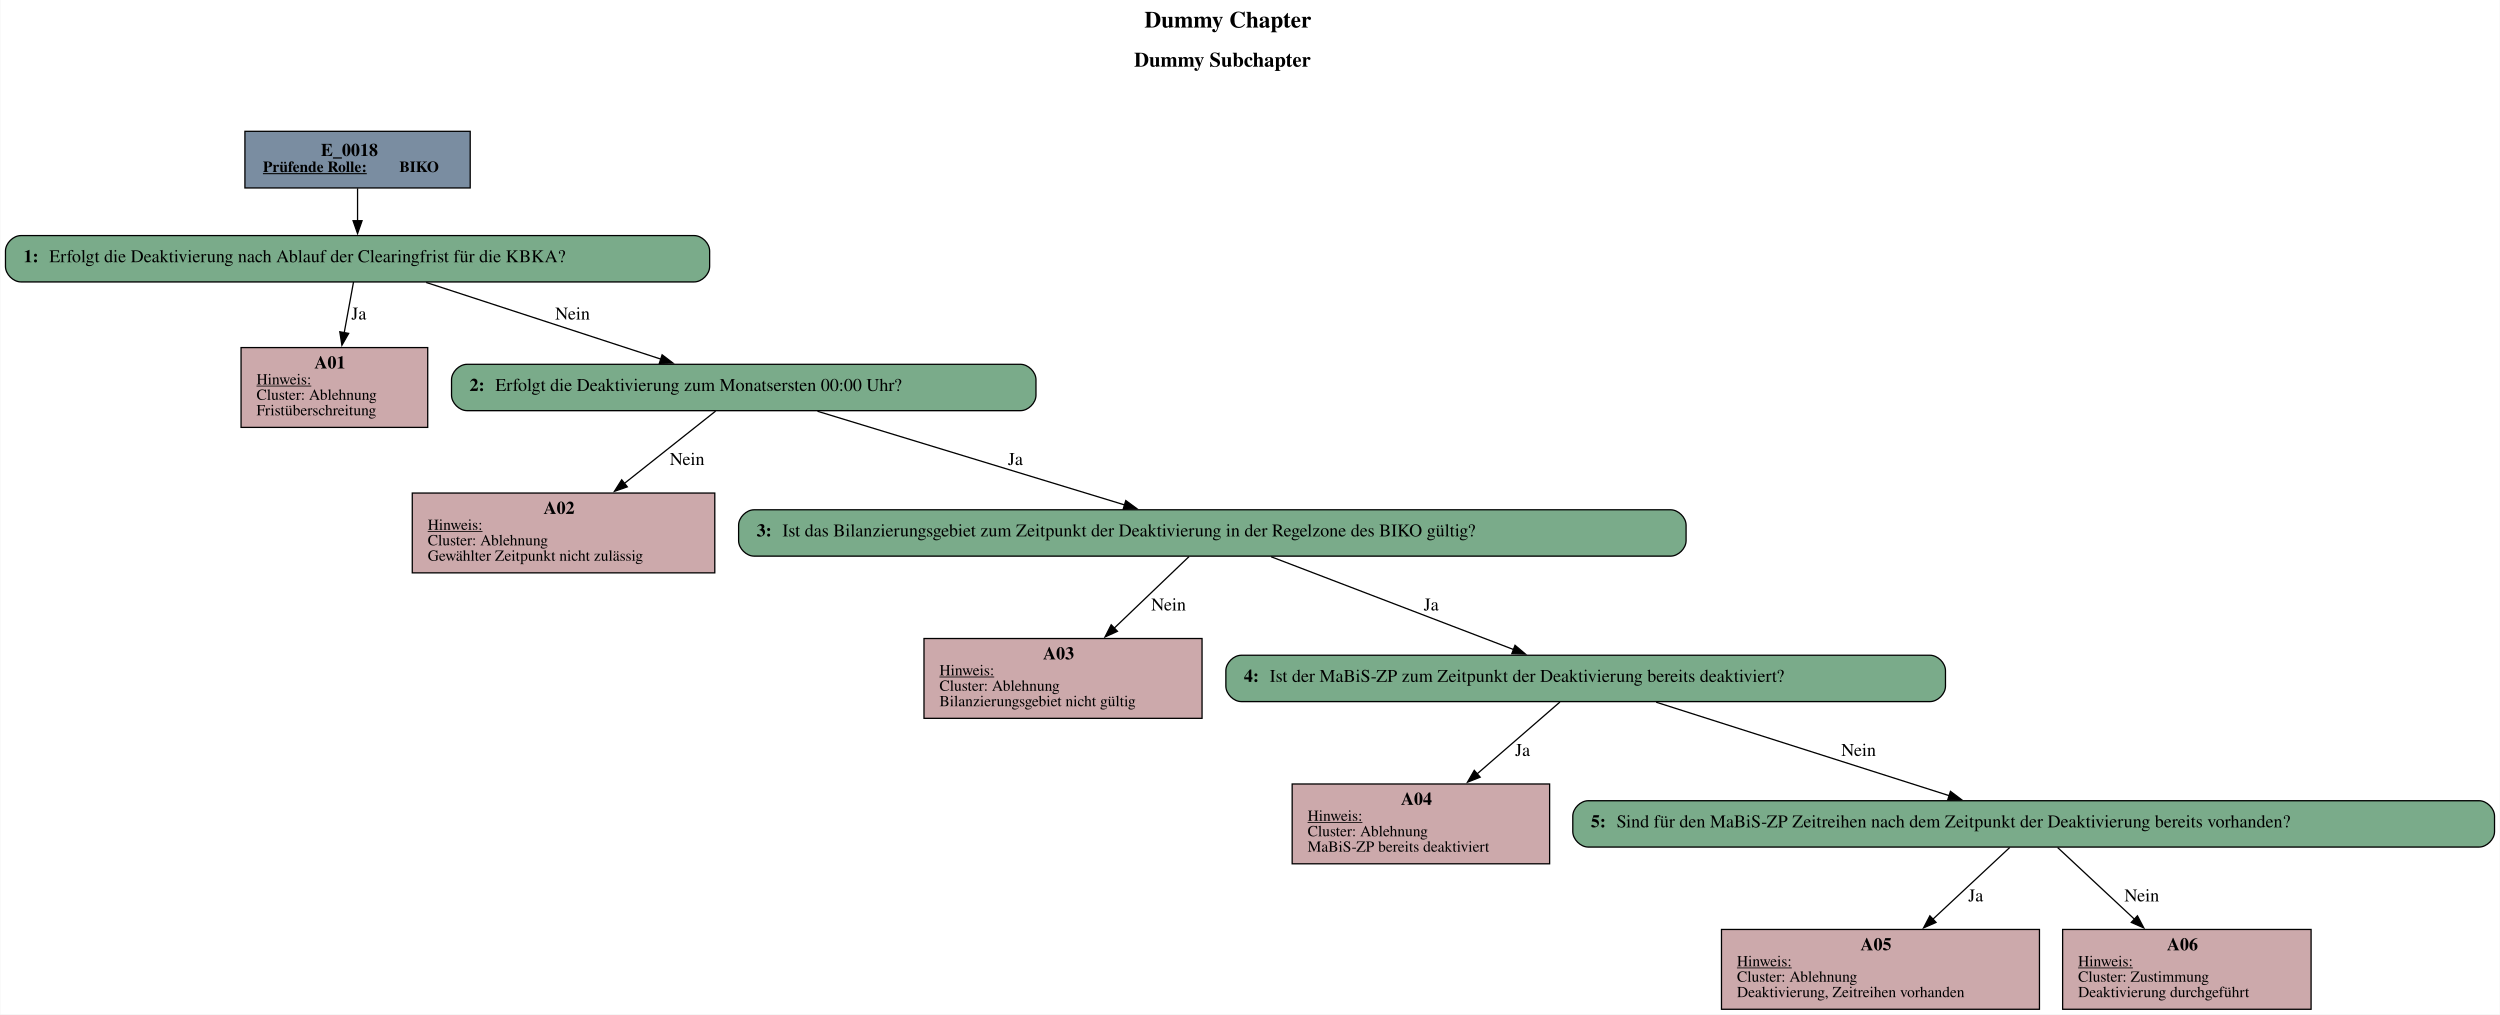
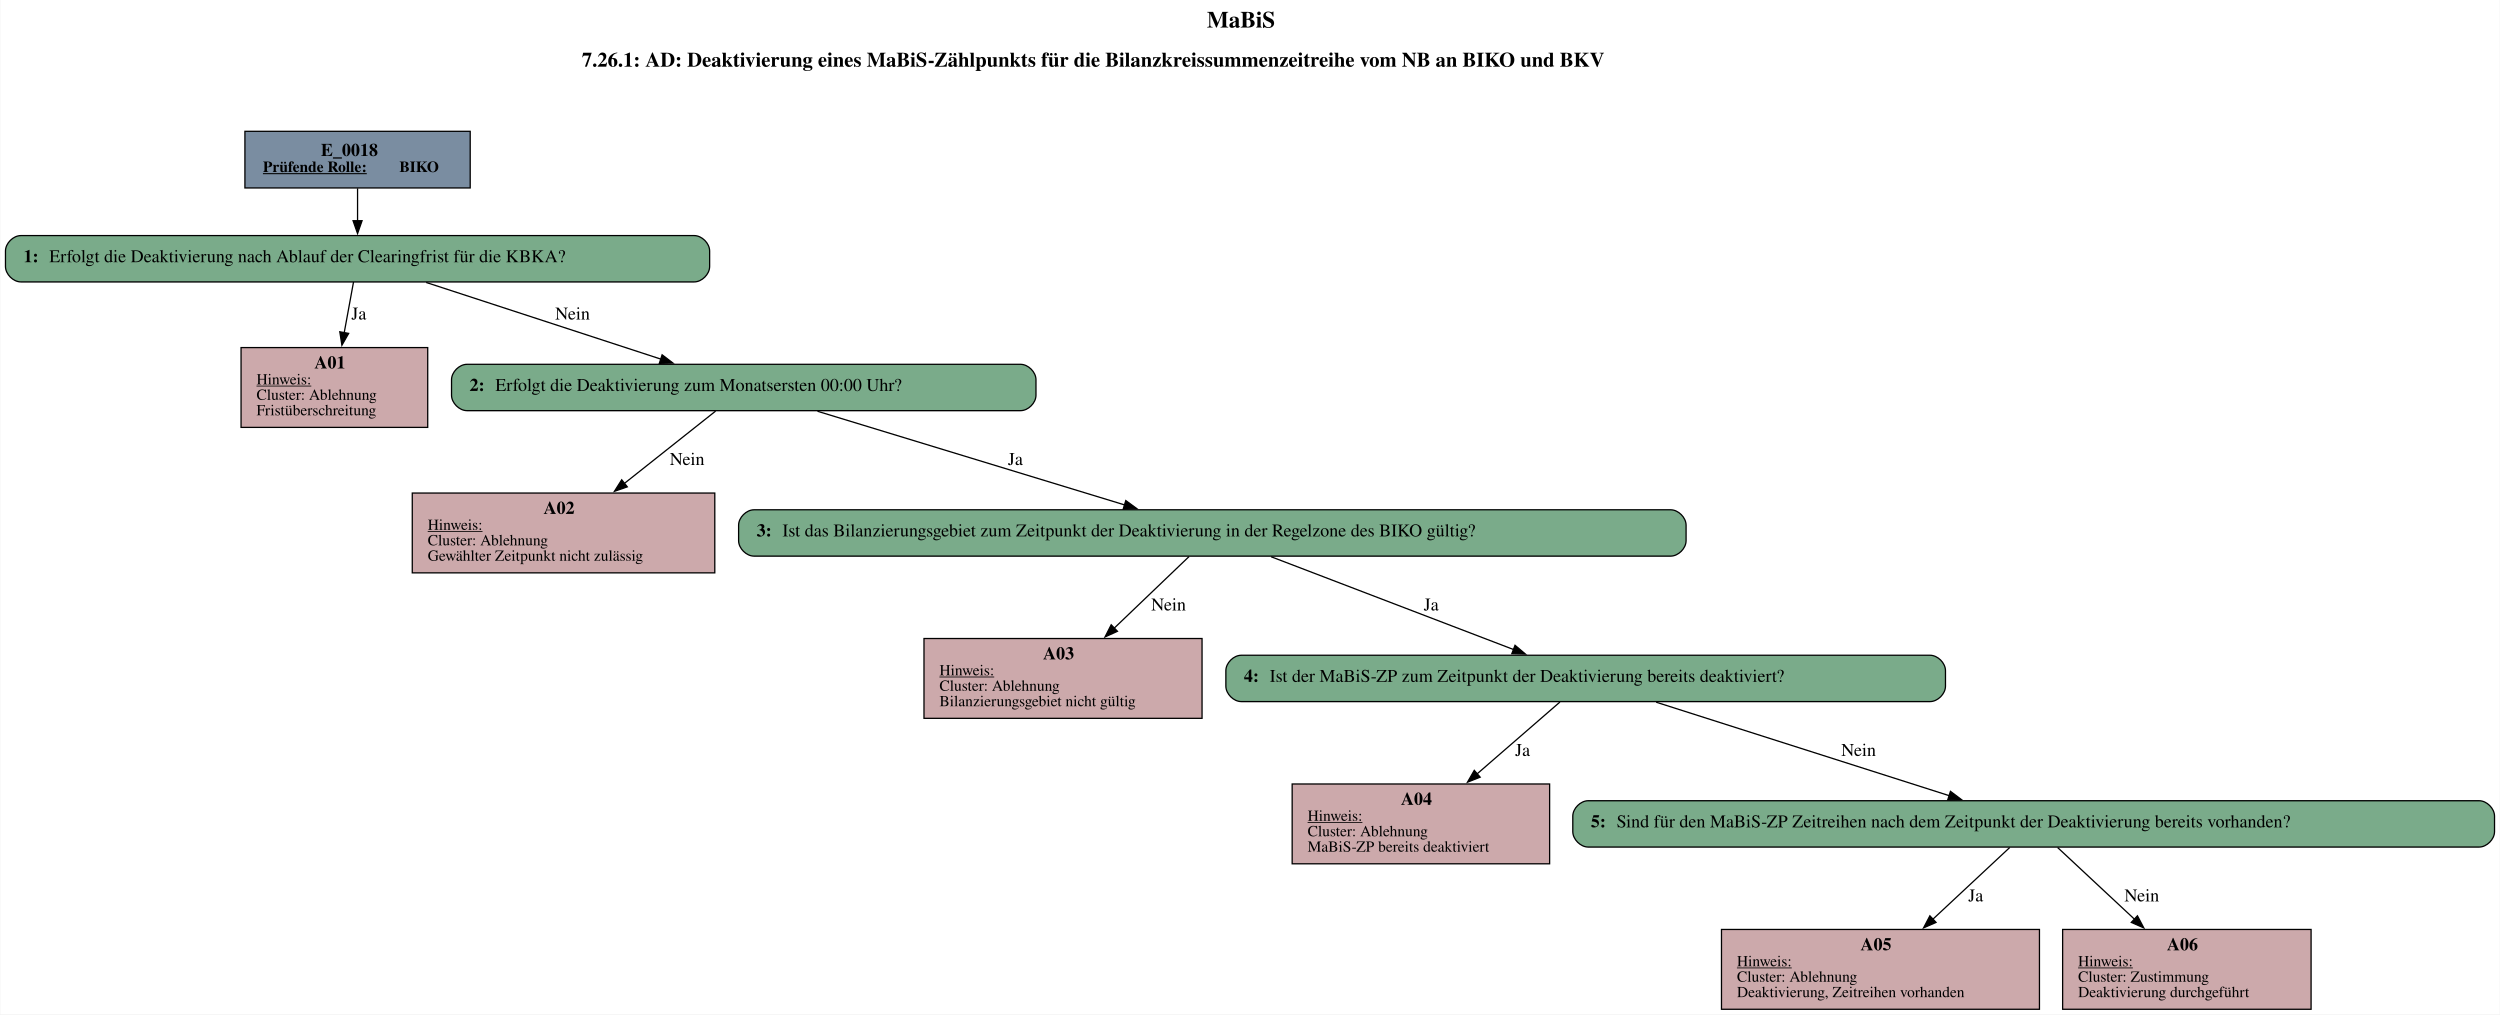
<svg xmlns="http://www.w3.org/2000/svg" width="1942pt" height="788pt" viewBox="0.00 0.00 1941.50 788.00">
  <g id="graph0" class="graph" transform="scale(1 1) rotate(0) translate(4 784)">
    <polygon fill="white" stroke="none" points="-4,4 -4,-784 1937.5,-784 1937.5,4 -4,4" />
-     <text text-anchor="start" x="884.75" y="-762.6" font-family="Times,serif" font-weight="bold" font-size="18.00">Dummy Chapter</text>
-     <text text-anchor="start" x="876.75" y="-732.2" font-family="Times,serif" font-weight="bold" font-size="16.00">Dummy Subchapter</text>
+     <text text-anchor="start" x="933.25" y="-762.6" font-family="Times,serif" font-weight="bold" font-size="18.00">MaBiS</text>
+     <text text-anchor="start" x="447.75" y="-732.2" font-family="Times,serif" font-weight="bold" font-size="16.00">7.26.1: AD: Deaktivierung eines MaBiS-Zählpunkts für die Bilanzkreissummenzeitreihe vom NB an BIKO und BKV</text>
    <g id="node1" class="node">
      <polygon fill="#7a8da1" stroke="black" points="361,-682 186,-682 186,-638 361,-638 361,-682" />
      <text text-anchor="start" x="245" y="-662.8" font-family="Times,serif" font-weight="bold" font-size="14.00">E_0018</text>
      <text text-anchor="start" x="200" y="-650.4" font-family="Times,serif" font-weight="bold" text-decoration="underline" font-size="12.00">Prüfende Rolle:</text>
      <text text-anchor="start" x="306" y="-650.4" font-family="Times,serif" font-weight="bold" font-size="12.00"> BIKO</text>
    </g>
    <g id="node2" class="node">
      <path fill="#7aab8a" stroke="black" d="M535,-601C535,-601 12,-601 12,-601 6,-601 0,-595 0,-589 0,-589 0,-577 0,-577 0,-571 6,-565 12,-565 12,-565 535,-565 535,-565 541,-565 547,-571 547,-577 547,-577 547,-589 547,-589 547,-595 541,-601 535,-601" />
      <text text-anchor="start" x="14" y="-580.3" font-family="Times,serif" font-weight="bold" font-size="14.00">1: </text>
      <text text-anchor="start" x="34" y="-580.3" font-family="Times,serif" font-size="14.00">Erfolgt die Deaktivierung nach Ablauf der Clearingfrist für die KBKA?</text>
    </g>
    <g id="edge1" class="edge">
      <path fill="none" stroke="black" d="M273.5,-637.71C273.5,-629.82 273.5,-620.75 273.5,-612.33" />
      <polygon fill="black" stroke="black" points="277,-612.57 273.5,-602.57 270,-612.57 277,-612.57" />
    </g>
    <g id="node3" class="node">
      <polygon fill="#cca9ab" stroke="black" points="328,-514 183,-514 183,-452 328,-452 328,-514" />
      <text text-anchor="start" x="240" y="-497.8" font-family="Times,serif" font-weight="bold" font-size="14.00">A01</text>
      <text text-anchor="start" x="195" y="-485.4" font-family="Times,serif" text-decoration="underline" font-size="12.00">Hinweis:</text>
      <text text-anchor="start" x="195" y="-473.4" font-family="Times,serif" font-size="12.00">Cluster: Ablehnung</text>
      <text text-anchor="start" x="195" y="-461.4" font-family="Times,serif" font-size="12.00">Fristüberschreitung</text>
    </g>
    <g id="edge2" class="edge">
      <path fill="none" stroke="black" d="M270.36,-564.93C268.37,-554.05 265.68,-539.44 263.15,-525.64" />
      <polygon fill="black" stroke="black" points="266.59,-525.02 261.34,-515.82 259.71,-526.28 266.59,-525.02" />
      <text text-anchor="middle" x="274.5" y="-535.8" font-family="Times,serif" font-size="14.00">Ja</text>
    </g>
    <g id="node4" class="node">
      <path fill="#7aab8a" stroke="black" d="M788.5,-501C788.5,-501 358.5,-501 358.5,-501 352.5,-501 346.5,-495 346.5,-489 346.5,-489 346.5,-477 346.5,-477 346.5,-471 352.5,-465 358.5,-465 358.5,-465 788.5,-465 788.5,-465 794.5,-465 800.5,-471 800.5,-477 800.5,-477 800.5,-489 800.5,-489 800.5,-495 794.5,-501 788.5,-501" />
      <text text-anchor="start" x="360.5" y="-480.3" font-family="Times,serif" font-weight="bold" font-size="14.00">2: </text>
      <text text-anchor="start" x="380.5" y="-480.3" font-family="Times,serif" font-size="14.00">Erfolgt die Deaktivierung zum Monatsersten 00:00 Uhr?</text>
    </g>
    <g id="edge3" class="edge">
      <path fill="none" stroke="black" d="M326.79,-564.59C377.75,-547.95 454.67,-522.82 509.05,-505.05" />
      <polygon fill="black" stroke="black" points="510.09,-508.39 518.51,-501.96 507.92,-501.74 510.09,-508.39" />
      <text text-anchor="middle" x="440.5" y="-535.8" font-family="Times,serif" font-size="14.00">Nein</text>
    </g>
    <g id="node5" class="node">
      <polygon fill="#cca9ab" stroke="black" points="551,-401 316,-401 316,-339 551,-339 551,-401" />
      <text text-anchor="start" x="418" y="-384.8" font-family="Times,serif" font-weight="bold" font-size="14.00">A02</text>
      <text text-anchor="start" x="328" y="-372.4" font-family="Times,serif" text-decoration="underline" font-size="12.00">Hinweis:</text>
      <text text-anchor="start" x="328" y="-360.4" font-family="Times,serif" font-size="12.00">Cluster: Ablehnung</text>
      <text text-anchor="start" x="328" y="-348.4" font-family="Times,serif" font-size="12.00">Gewählter Zeitpunkt nicht zulässig</text>
    </g>
    <g id="edge4" class="edge">
      <path fill="none" stroke="black" d="M551.62,-464.66C532.74,-449.68 504.78,-427.52 480.81,-408.51" />
      <polygon fill="black" stroke="black" points="483.04,-405.82 473.03,-402.34 478.7,-411.3 483.04,-405.82" />
      <text text-anchor="middle" x="529.5" y="-422.8" font-family="Times,serif" font-size="14.00">Nein</text>
    </g>
    <g id="node6" class="node">
      <path fill="#7aab8a" stroke="black" d="M1293.5,-388C1293.5,-388 581.5,-388 581.5,-388 575.5,-388 569.5,-382 569.5,-376 569.5,-376 569.5,-364 569.5,-364 569.5,-358 575.5,-352 581.5,-352 581.5,-352 1293.5,-352 1293.5,-352 1299.5,-352 1305.5,-358 1305.5,-364 1305.5,-364 1305.5,-376 1305.5,-376 1305.5,-382 1299.5,-388 1293.5,-388" />
      <text text-anchor="start" x="583.5" y="-367.3" font-family="Times,serif" font-weight="bold" font-size="14.00">3: </text>
      <text text-anchor="start" x="603.5" y="-367.3" font-family="Times,serif" font-size="14.00">Ist das Bilanzierungsgebiet zum Zeitpunkt der Deaktivierung in der Regelzone des BIKO gültig?</text>
    </g>
    <g id="edge5" class="edge">
      <path fill="none" stroke="black" d="M630.78,-464.53C695.49,-444.8 800.73,-412.71 869.54,-391.72" />
      <polygon fill="black" stroke="black" points="870.27,-395.16 878.81,-388.9 868.22,-388.47 870.27,-395.16" />
      <text text-anchor="middle" x="784.5" y="-422.8" font-family="Times,serif" font-size="14.00">Ja</text>
    </g>
    <g id="node7" class="node">
      <polygon fill="#cca9ab" stroke="black" points="929.5,-288 713.5,-288 713.5,-226 929.5,-226 929.5,-288" />
      <text text-anchor="start" x="806" y="-271.8" font-family="Times,serif" font-weight="bold" font-size="14.00">A03</text>
      <text text-anchor="start" x="725.5" y="-259.4" font-family="Times,serif" text-decoration="underline" font-size="12.00">Hinweis:</text>
      <text text-anchor="start" x="725.5" y="-247.4" font-family="Times,serif" font-size="12.00">Cluster: Ablehnung</text>
      <text text-anchor="start" x="725.5" y="-235.4" font-family="Times,serif" font-size="12.00">Bilanzierungsgebiet nicht gültig</text>
    </g>
    <g id="edge6" class="edge">
      <path fill="none" stroke="black" d="M919.38,-351.66C903.87,-336.82 881.01,-314.95 861.28,-296.06" />
      <polygon fill="black" stroke="black" points="863.78,-293.62 854.14,-289.23 858.94,-298.67 863.78,-293.62" />
      <text text-anchor="middle" x="903.5" y="-309.8" font-family="Times,serif" font-size="14.00">Nein</text>
    </g>
    <g id="node8" class="node">
      <path fill="#7aab8a" stroke="black" d="M1495,-275C1495,-275 960,-275 960,-275 954,-275 948,-269 948,-263 948,-263 948,-251 948,-251 948,-245 954,-239 960,-239 960,-239 1495,-239 1495,-239 1501,-239 1507,-245 1507,-251 1507,-251 1507,-263 1507,-263 1507,-269 1501,-275 1495,-275" />
      <text text-anchor="start" x="962" y="-254.3" font-family="Times,serif" font-weight="bold" font-size="14.00">4: </text>
      <text text-anchor="start" x="982" y="-254.3" font-family="Times,serif" font-size="14.00">Ist der MaBiS-ZP zum Zeitpunkt der Deaktivierung bereits deaktiviert?</text>
    </g>
    <g id="edge7" class="edge">
      <path fill="none" stroke="black" d="M983.13,-351.53C1034.12,-332.02 1116.71,-300.41 1171.55,-279.41" />
      <polygon fill="black" stroke="black" points="1172.63,-282.75 1180.72,-275.91 1170.13,-276.21 1172.63,-282.75" />
      <text text-anchor="middle" x="1107.5" y="-309.8" font-family="Times,serif" font-size="14.00">Ja</text>
    </g>
    <g id="node9" class="node">
      <polygon fill="#cca9ab" stroke="black" points="1199.5,-175 999.5,-175 999.5,-113 1199.5,-113 1199.5,-175" />
      <text text-anchor="start" x="1084" y="-158.8" font-family="Times,serif" font-weight="bold" font-size="14.00">A04</text>
      <text text-anchor="start" x="1011.5" y="-146.4" font-family="Times,serif" text-decoration="underline" font-size="12.00">Hinweis:</text>
      <text text-anchor="start" x="1011.5" y="-134.4" font-family="Times,serif" font-size="12.00">Cluster: Ablehnung</text>
      <text text-anchor="start" x="1011.5" y="-122.4" font-family="Times,serif" font-size="12.00">MaBiS-ZP bereits deaktiviert</text>
    </g>
    <g id="edge8" class="edge">
      <path fill="none" stroke="black" d="M1207.5,-238.66C1190.31,-223.75 1164.9,-201.71 1143.05,-182.76" />
      <polygon fill="black" stroke="black" points="1145.55,-180.3 1135.7,-176.4 1140.97,-185.59 1145.55,-180.3" />
      <text text-anchor="middle" x="1178.5" y="-196.8" font-family="Times,serif" font-size="14.00">Ja</text>
    </g>
    <g id="node10" class="node">
      <path fill="#7aab8a" stroke="black" d="M1921.5,-162C1921.5,-162 1229.5,-162 1229.5,-162 1223.5,-162 1217.5,-156 1217.5,-150 1217.5,-150 1217.5,-138 1217.5,-138 1217.5,-132 1223.5,-126 1229.5,-126 1229.5,-126 1921.5,-126 1921.5,-126 1927.5,-126 1933.5,-132 1933.5,-138 1933.5,-138 1933.5,-150 1933.5,-150 1933.5,-156 1927.5,-162 1921.5,-162" />
      <text text-anchor="start" x="1231.5" y="-141.3" font-family="Times,serif" font-weight="bold" font-size="14.00">5: </text>
      <text text-anchor="start" x="1251.5" y="-141.3" font-family="Times,serif" font-size="14.00">Sind für den MaBiS-ZP Zeitreihen nach dem Zeitpunkt der Deaktivierung bereits vorhanden?</text>
    </g>
    <g id="edge9" class="edge">
      <path fill="none" stroke="black" d="M1282.26,-238.53C1344,-218.84 1444.32,-186.84 1510.12,-165.85" />
      <polygon fill="black" stroke="black" points="1510.87,-169.29 1519.33,-162.92 1508.74,-162.62 1510.87,-169.29" />
      <text text-anchor="middle" x="1439.5" y="-196.8" font-family="Times,serif" font-size="14.00">Nein</text>
    </g>
    <g id="node11" class="node">
      <polygon fill="#cca9ab" stroke="black" points="1580,-62 1333,-62 1333,0 1580,0 1580,-62" />
      <text text-anchor="start" x="1441" y="-45.8" font-family="Times,serif" font-weight="bold" font-size="14.00">A05</text>
      <text text-anchor="start" x="1345" y="-33.4" font-family="Times,serif" text-decoration="underline" font-size="12.00">Hinweis:</text>
      <text text-anchor="start" x="1345" y="-21.4" font-family="Times,serif" font-size="12.00">Cluster: Ablehnung</text>
      <text text-anchor="start" x="1345" y="-9.4" font-family="Times,serif" font-size="12.00">Deaktivierung, Zeitreihen vorhanden</text>
    </g>
    <g id="edge10" class="edge">
      <path fill="none" stroke="black" d="M1556.91,-125.66C1540.93,-110.76 1517.34,-88.75 1497.04,-69.81" />
      <polygon fill="black" stroke="black" points="1499.67,-67.48 1489.97,-63.22 1494.89,-72.6 1499.67,-67.48" />
      <text text-anchor="middle" x="1530.5" y="-83.8" font-family="Times,serif" font-size="14.00">Ja</text>
    </g>
    <g id="node12" class="node">
      <polygon fill="#cca9ab" stroke="black" points="1791,-62 1598,-62 1598,0 1791,0 1791,-62" />
      <text text-anchor="start" x="1679" y="-45.8" font-family="Times,serif" font-weight="bold" font-size="14.00">A06</text>
      <text text-anchor="start" x="1610" y="-33.4" font-family="Times,serif" text-decoration="underline" font-size="12.00">Hinweis:</text>
      <text text-anchor="start" x="1610" y="-21.4" font-family="Times,serif" font-size="12.00">Cluster: Zustimmung </text>
      <text text-anchor="start" x="1610" y="-9.4" font-family="Times,serif" font-size="12.00">Deaktivierung durchgeführt</text>
    </g>
    <g id="edge11" class="edge">
      <path fill="none" stroke="black" d="M1594.09,-125.66C1610.07,-110.76 1633.66,-88.75 1653.96,-69.81" />
      <polygon fill="black" stroke="black" points="1656.11,-72.6 1661.03,-63.22 1651.33,-67.48 1656.11,-72.6" />
      <text text-anchor="middle" x="1659.5" y="-83.8" font-family="Times,serif" font-size="14.00">Nein</text>
    </g>
  </g>
</svg>
